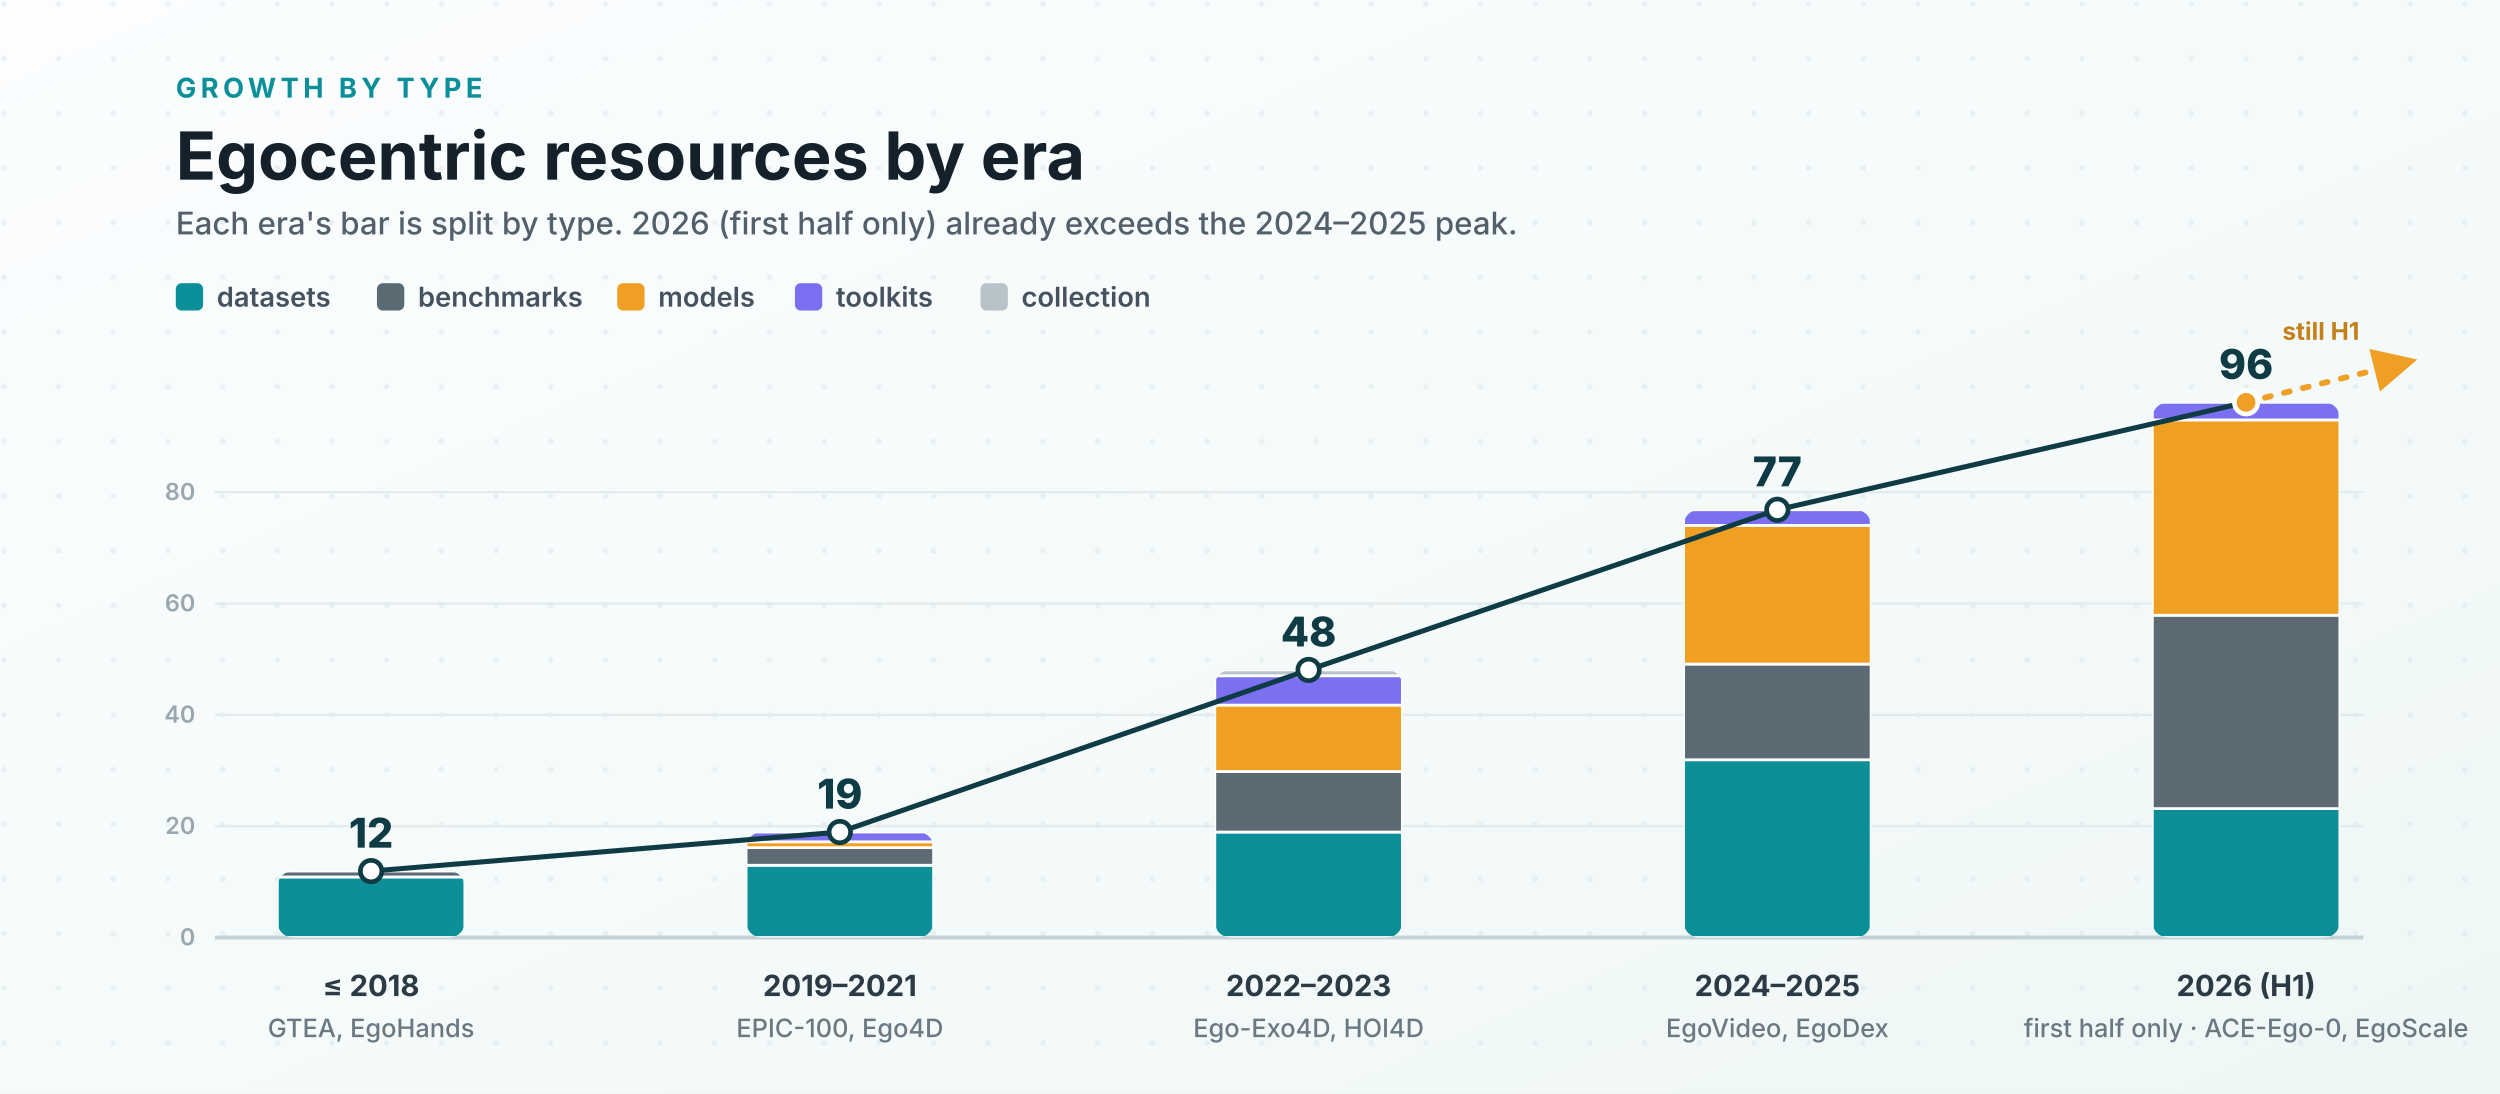
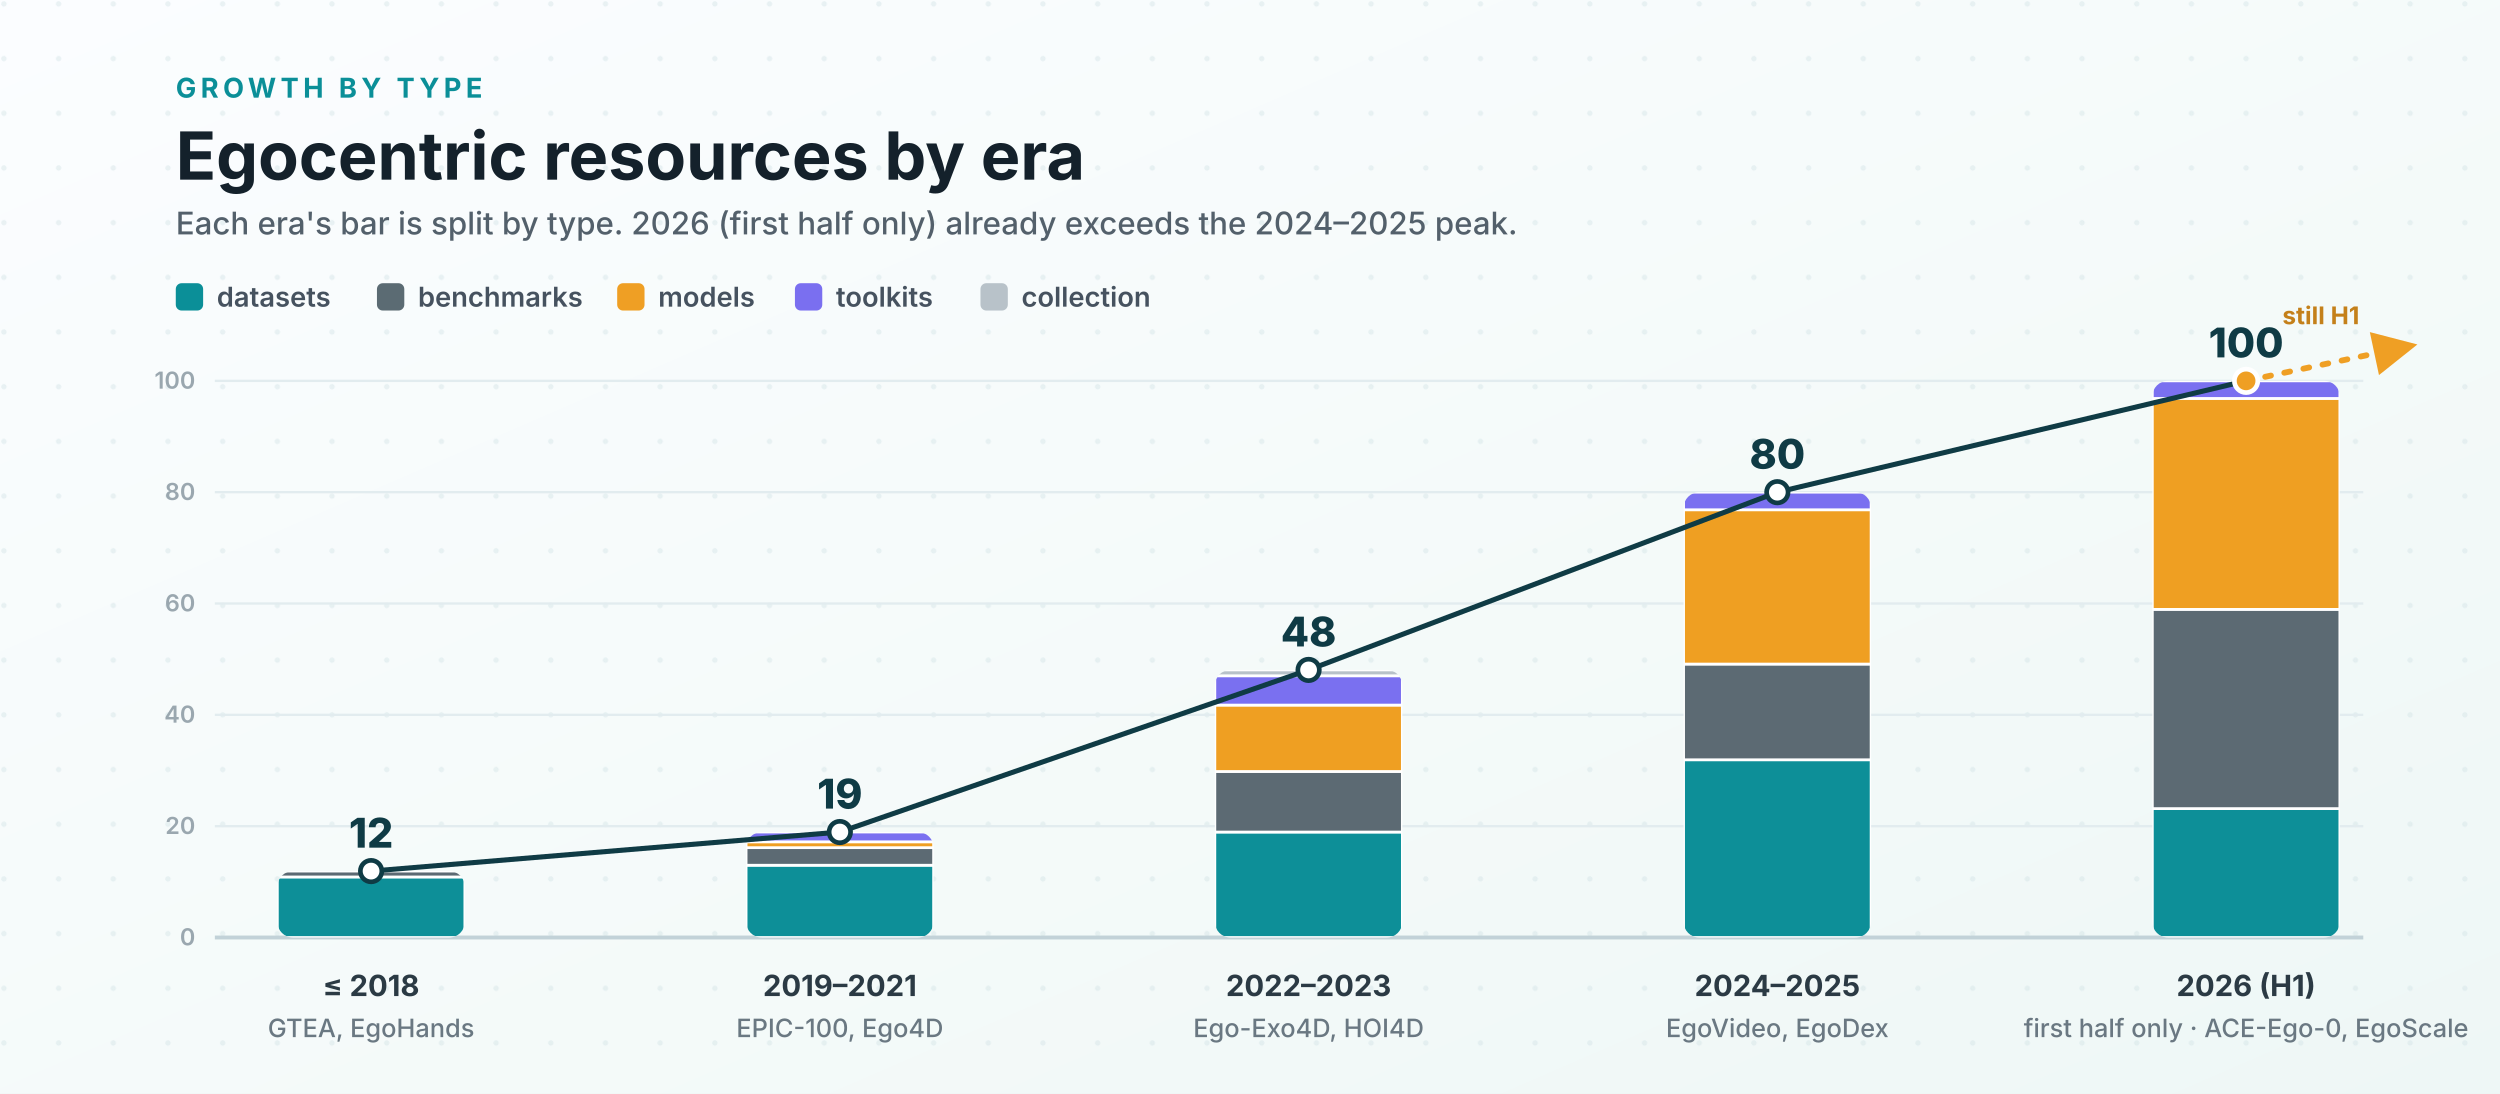
<svg xmlns="http://www.w3.org/2000/svg" viewBox="0 0 1280 560" role="img" aria-labelledby="title desc">
  <defs>
    <linearGradient id="bg" x1="0" x2="1" y1="0" y2="1">
      <stop offset="0" stop-color="#fbfdff" />
      <stop offset="0.6" stop-color="#f4faf9" />
      <stop offset="1" stop-color="#eef7f6" />
    </linearGradient>
    <pattern id="dots" width="28" height="28" patternUnits="userSpaceOnUse">
      <circle cx="2" cy="2" r="1.4" fill="#cfe0e4" opacity="0.4" />
    </pattern>
    <filter id="shadow" x="-14%" y="-14%" width="128%" height="140%">
      <feDropShadow dx="0" dy="6" stdDeviation="7" flood-color="#0f2a33" flood-opacity="0.12" />
    </filter>
    <marker id="up" viewBox="0 0 10 10" refX="6.5" refY="5" markerWidth="7.5" markerHeight="7.5" orient="auto-start-reverse">
      <path d="M0 0 L10 5 L0 10 z" fill="#ef9f24" />
    </marker>
    <clipPath id="c1">
      <rect x="142" y="446" width="96" height="34" rx="8" />
    </clipPath>
    <clipPath id="c2">
      <rect x="382" y="426" width="96" height="54" rx="8" />
    </clipPath>
    <clipPath id="c3">
      <rect x="622" y="343" width="96" height="137" rx="8" />
    </clipPath>
    <clipPath id="c4">
-       <rect x="862" y="261" width="96" height="219" rx="8" />
+       <rect x="862" y="252" width="96" height="228" rx="8" />
    </clipPath>
    <clipPath id="c5">
-       <rect x="1102" y="206" width="96" height="274" rx="8" />
+       <rect x="1102" y="195" width="96" height="285" rx="8" />
    </clipPath>
    <style>
      .ink { fill: #14212b; }
      .kicker { font: 700 14px system-ui, -apple-system, "Segoe UI", sans-serif; fill: #0b8f98; letter-spacing: .16em; }
      .title { font: 700 34px system-ui, -apple-system, "Segoe UI", sans-serif; }
      .subtitle { font: 500 16px system-ui, -apple-system, "Segoe UI", sans-serif; fill: #53606b; }
      .count { font: 800 21px system-ui, -apple-system, "Segoe UI", sans-serif; fill: #0f3b45; }
      .era { font: 700 15px system-ui, -apple-system, "Segoe UI", sans-serif; fill: #2b3a44; }
      .anchor { font: 500 13px system-ui, -apple-system, "Segoe UI", sans-serif; fill: #6a7882; }
      .grid { stroke: #e2ecef; stroke-width: 1.2; }
      .gridlabel { font: 600 12px system-ui, -apple-system, "Segoe UI", sans-serif; fill: #9aa7af; }
      .axis { stroke: #c2d2d8; stroke-width: 2; }
      .trend { stroke: #0f3b45; stroke-width: 2.6; fill: none; stroke-linejoin: round; stroke-linecap: round; }
      .proj { stroke: #ef9f24; stroke-width: 3; fill: none; stroke-dasharray: 3 7; stroke-linecap: round; }
      .note { font: 700 12.5px system-ui, -apple-system, "Segoe UI", sans-serif; fill: #c4801a; }
      .seg { stroke: #ffffff; stroke-width: 1.4; }
      .lg { font: 600 14px system-ui, -apple-system, "Segoe UI", sans-serif; fill: #46525f; }
    </style>
  </defs>
  <rect width="1280" height="560" fill="url(#bg)" />
  <rect width="1280" height="560" fill="url(#dots)" />
  <text class="kicker" x="90" y="50">GROWTH BY TYPE</text>
  <text class="title ink" x="90" y="92">Egocentric resources by era</text>
  <text class="subtitle" x="90" y="120">Each era's bar is split by type. 2026 (first half only) already exceeds the 2024–2025 peak.</text>
  <g>
    <rect x="90" y="145" width="14" height="14" rx="3" fill="#0b8f98" />
    <text class="lg" x="111" y="157">datasets</text>
    <rect x="193" y="145" width="14" height="14" rx="3" fill="#5b6b73" />
    <text class="lg" x="214" y="157">benchmarks</text>
    <rect x="316" y="145" width="14" height="14" rx="3" fill="#ef9f24" />
    <text class="lg" x="337" y="157">models</text>
    <rect x="407" y="145" width="14" height="14" rx="3" fill="#7a6ff0" />
    <text class="lg" x="428" y="157">toolkits</text>
    <rect x="502" y="145" width="14" height="14" rx="3" fill="#b8c2c9" />
    <text class="lg" x="523" y="157">collection</text>
  </g>
  <line class="grid" x1="110" y1="423" x2="1210" y2="423" />
  <line class="grid" x1="110" y1="366" x2="1210" y2="366" />
  <line class="grid" x1="110" y1="309" x2="1210" y2="309" />
  <line class="grid" x1="110" y1="252" x2="1210" y2="252" />
+   <line class="grid" x1="110" y1="195" x2="1210" y2="195" />
  <text class="gridlabel" x="100" y="484" text-anchor="end">0</text>
  <text class="gridlabel" x="100" y="427" text-anchor="end">20</text>
  <text class="gridlabel" x="100" y="370" text-anchor="end">40</text>
  <text class="gridlabel" x="100" y="313" text-anchor="end">60</text>
  <text class="gridlabel" x="100" y="256" text-anchor="end">80</text>
+   <text class="gridlabel" x="100" y="199" text-anchor="end">100</text>
  <line class="axis" x1="110" y1="480" x2="1210" y2="480" />
  <g clip-path="url(#c1)" filter="url(#shadow)">
    <rect class="seg" x="142" y="449" width="96" height="31" fill="#0b8f98" />
    <rect class="seg" x="142" y="446" width="96" height="3" fill="#5b6b73" />
  </g>
  <g clip-path="url(#c2)" filter="url(#shadow)">
    <rect class="seg" x="382" y="443" width="96" height="37" fill="#0b8f98" />
    <rect class="seg" x="382" y="434" width="96" height="9" fill="#5b6b73" />
    <rect class="seg" x="382" y="431" width="96" height="3" fill="#ef9f24" />
    <rect class="seg" x="382" y="426" width="96" height="5" fill="#7a6ff0" />
  </g>
  <g clip-path="url(#c3)" filter="url(#shadow)">
    <rect class="seg" x="622" y="426" width="96" height="54" fill="#0b8f98" />
    <rect class="seg" x="622" y="395" width="96" height="31" fill="#5b6b73" />
    <rect class="seg" x="622" y="361" width="96" height="34" fill="#ef9f24" />
    <rect class="seg" x="622" y="346" width="96" height="15" fill="#7a6ff0" />
    <rect class="seg" x="622" y="343" width="96" height="3" fill="#b8c2c9" />
  </g>
  <g clip-path="url(#c4)" filter="url(#shadow)">
    <rect class="seg" x="862" y="389" width="96" height="91" fill="#0b8f98" />
    <rect class="seg" x="862" y="340" width="96" height="49" fill="#5b6b73" />
-     <rect class="seg" x="862" y="269" width="96" height="71" fill="#ef9f24" />
-     <rect class="seg" x="862" y="261" width="96" height="8" fill="#7a6ff0" />
+     <rect class="seg" x="862" y="261" width="96" height="79" fill="#ef9f24" />
+     <rect class="seg" x="862" y="252" width="96" height="9" fill="#7a6ff0" />
  </g>
  <g clip-path="url(#c5)" filter="url(#shadow)">
    <rect class="seg" x="1102" y="414" width="96" height="66" fill="#0b8f98" />
-     <rect class="seg" x="1102" y="315" width="96" height="99" fill="#5b6b73" />
-     <rect class="seg" x="1102" y="215" width="96" height="100" fill="#ef9f24" />
-     <rect class="seg" x="1102" y="206" width="96" height="9" fill="#7a6ff0" />
+     <rect class="seg" x="1102" y="312" width="96" height="102" fill="#5b6b73" />
+     <rect class="seg" x="1102" y="204" width="96" height="108" fill="#ef9f24" />
+     <rect class="seg" x="1102" y="195" width="96" height="9" fill="#7a6ff0" />
  </g>
-   <polyline class="trend" points="190,446 430,426 670,343 910,261 1150,206" />
-   <path class="proj" d="M1150 206 L1230 186" marker-end="url(#up)" />
-   <text class="note" x="1208" y="174" text-anchor="end">still H1</text>
+   <polyline class="trend" points="190,446 430,426 670,343 910,252 1150,195" />
+   <path class="proj" d="M1150 195 L1230 178" marker-end="url(#up)" />
+   <text class="note" x="1208" y="166" text-anchor="end">still H1</text>
  <g>
    <circle cx="190" cy="446" r="5.5" fill="#ffffff" stroke="#0f3b45" stroke-width="2.4" />
    <circle cx="430" cy="426" r="5.5" fill="#ffffff" stroke="#0f3b45" stroke-width="2.4" />
    <circle cx="670" cy="343" r="5.5" fill="#ffffff" stroke="#0f3b45" stroke-width="2.4" />
-     <circle cx="910" cy="261" r="5.5" fill="#ffffff" stroke="#0f3b45" stroke-width="2.4" />
-     <circle cx="1150" cy="206" r="6" fill="#ef9f24" stroke="#ffffff" stroke-width="2.4" />
+     <circle cx="910" cy="252" r="5.5" fill="#ffffff" stroke="#0f3b45" stroke-width="2.4" />
+     <circle cx="1150" cy="195" r="6" fill="#ef9f24" stroke="#ffffff" stroke-width="2.4" />
  </g>
  <text class="count" x="190" y="434" text-anchor="middle">12</text>
  <text class="count" x="430" y="414" text-anchor="middle">19</text>
  <text class="count" x="670" y="331" text-anchor="middle">48</text>
-   <text class="count" x="910" y="249" text-anchor="middle">77</text>
-   <text class="count" x="1150" y="194" text-anchor="middle">96</text>
+   <text class="count" x="910" y="240" text-anchor="middle">80</text>
+   <text class="count" x="1150" y="183" text-anchor="middle">100</text>
  <text class="era" x="190" y="510" text-anchor="middle">≤ 2018</text>
  <text class="anchor" x="190" y="531" text-anchor="middle">GTEA, EgoHands</text>
  <text class="era" x="430" y="510" text-anchor="middle">2019–2021</text>
  <text class="anchor" x="430" y="531" text-anchor="middle">EPIC-100, Ego4D</text>
  <text class="era" x="670" y="510" text-anchor="middle">2022–2023</text>
  <text class="anchor" x="670" y="531" text-anchor="middle">Ego-Exo4D, HOI4D</text>
  <text class="era" x="910" y="510" text-anchor="middle">2024–2025</text>
  <text class="anchor" x="910" y="531" text-anchor="middle">EgoVideo, EgoDex</text>
  <text class="era" x="1150" y="510" text-anchor="middle">2026 (H1)</text>
  <text class="anchor" x="1150" y="531" text-anchor="middle">first half only · ACE-Ego-0, EgoScale</text>
</svg>
